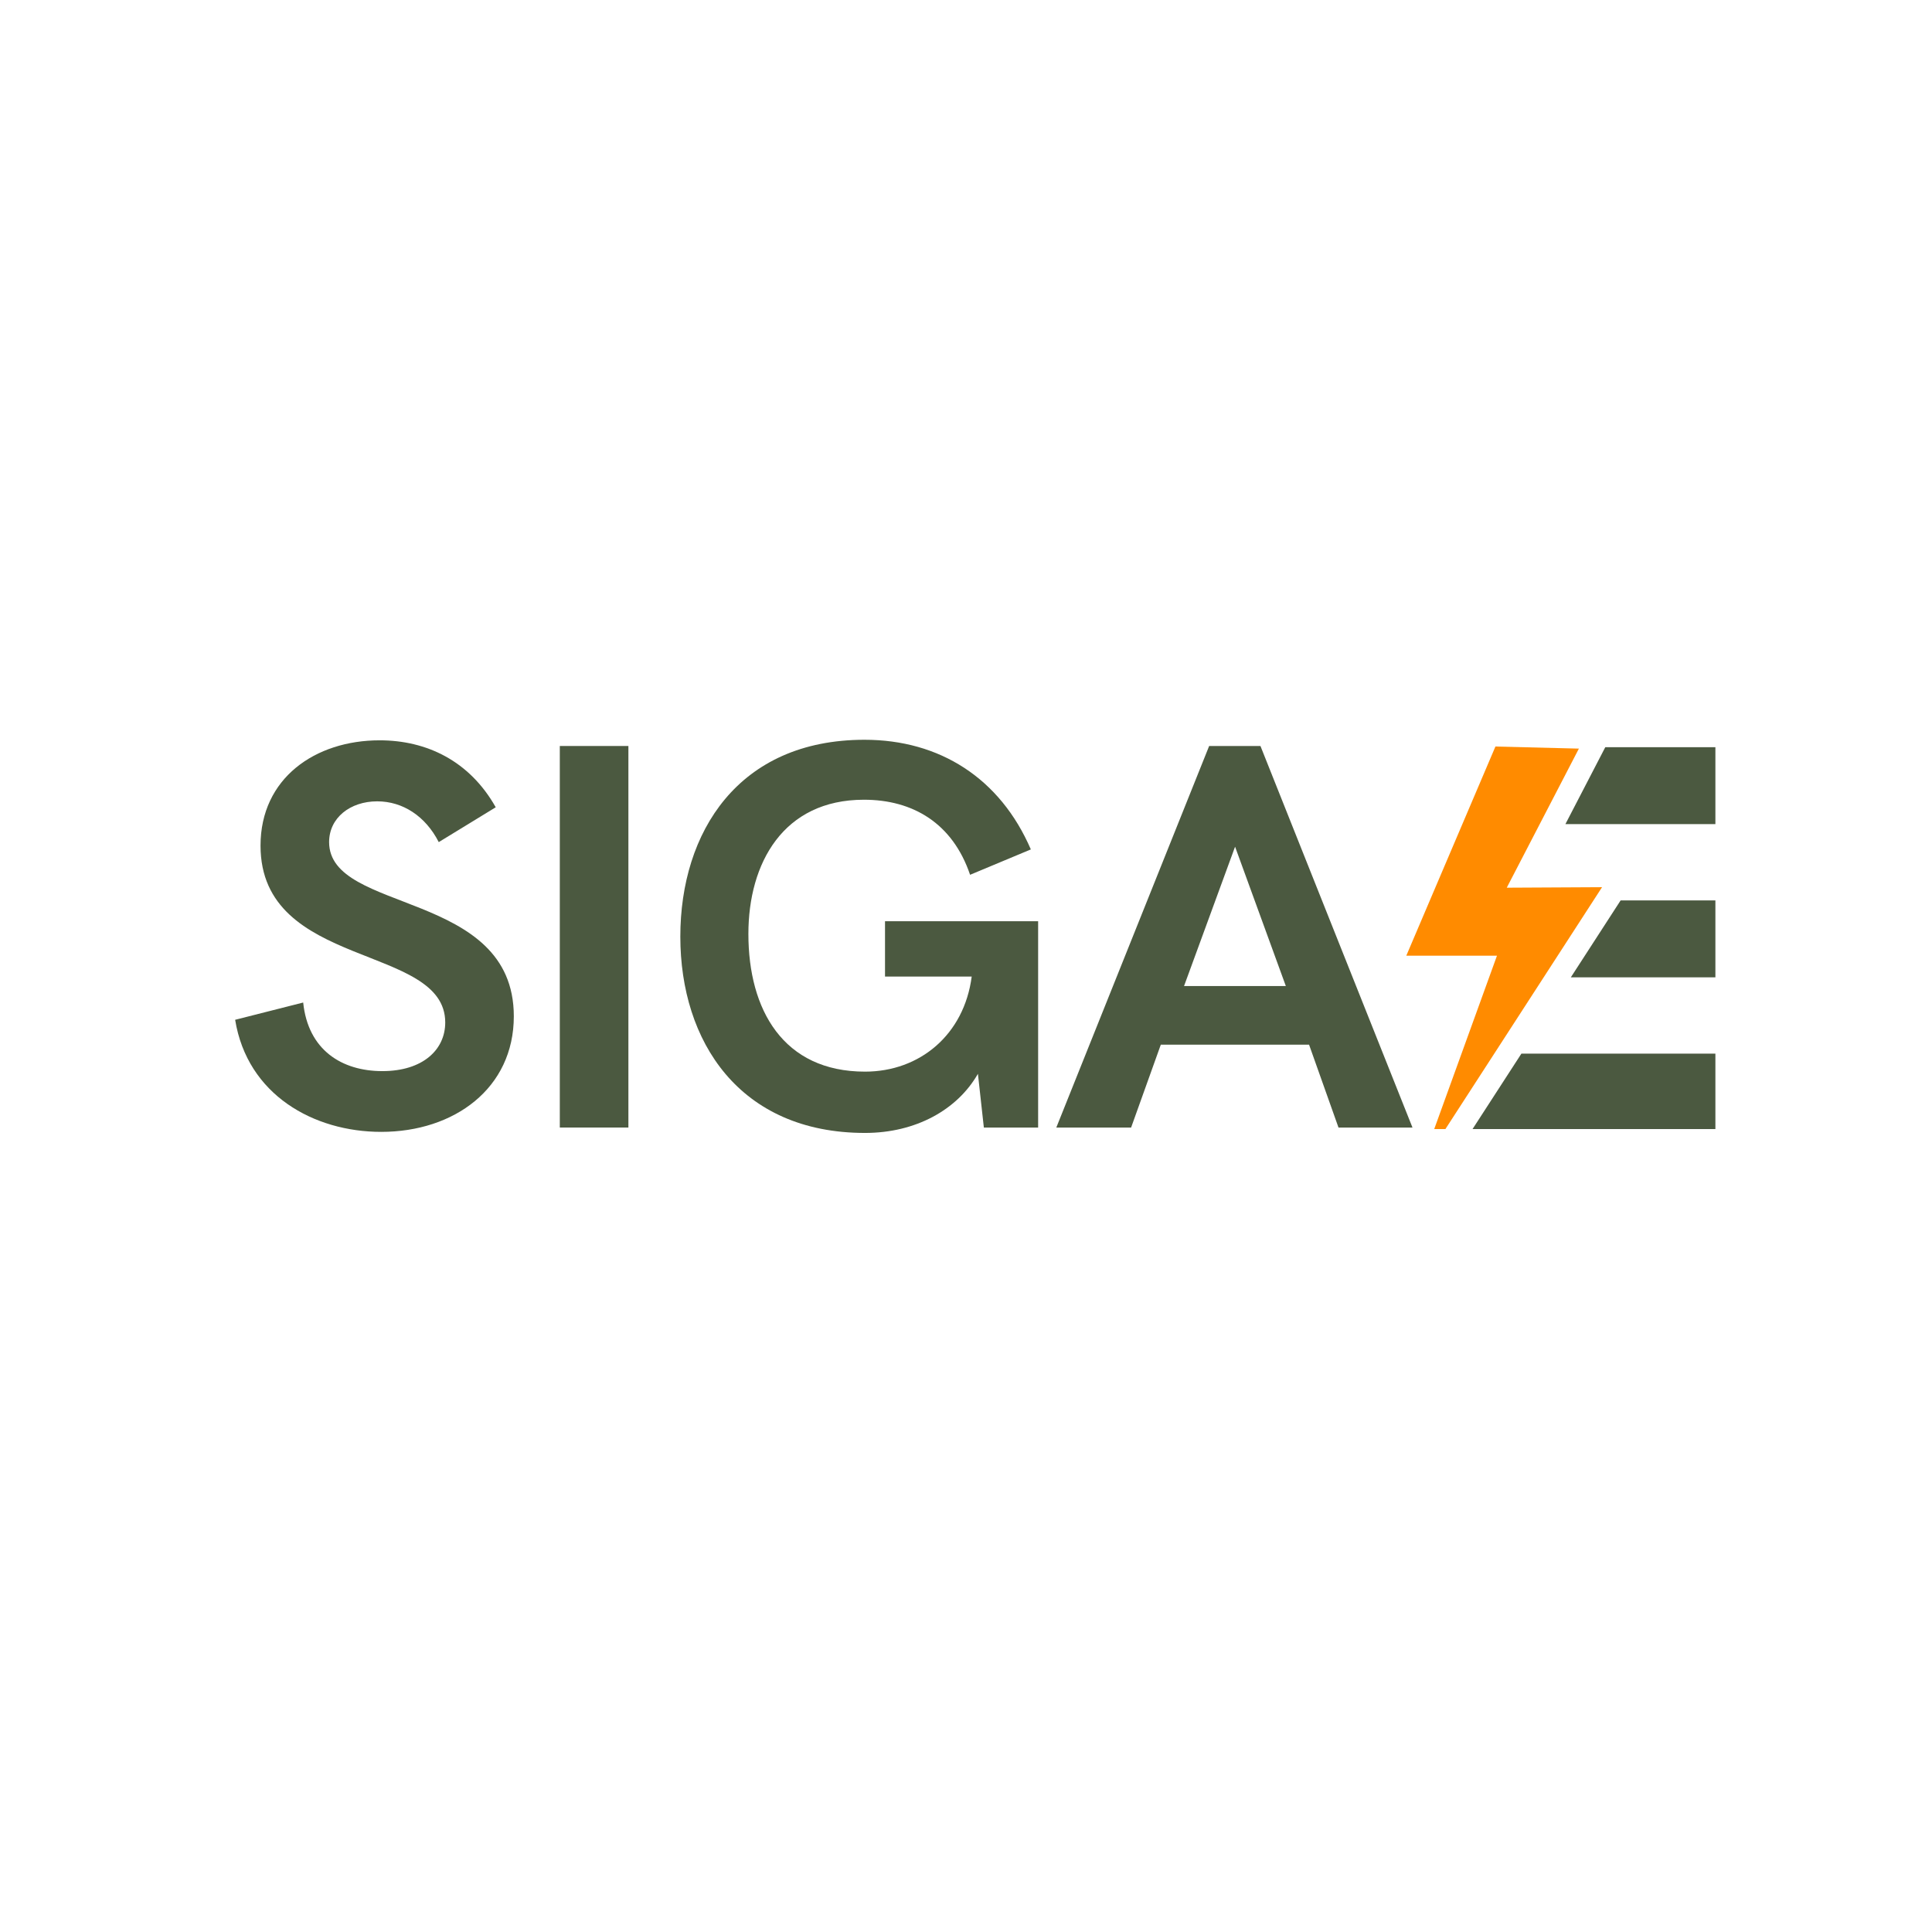
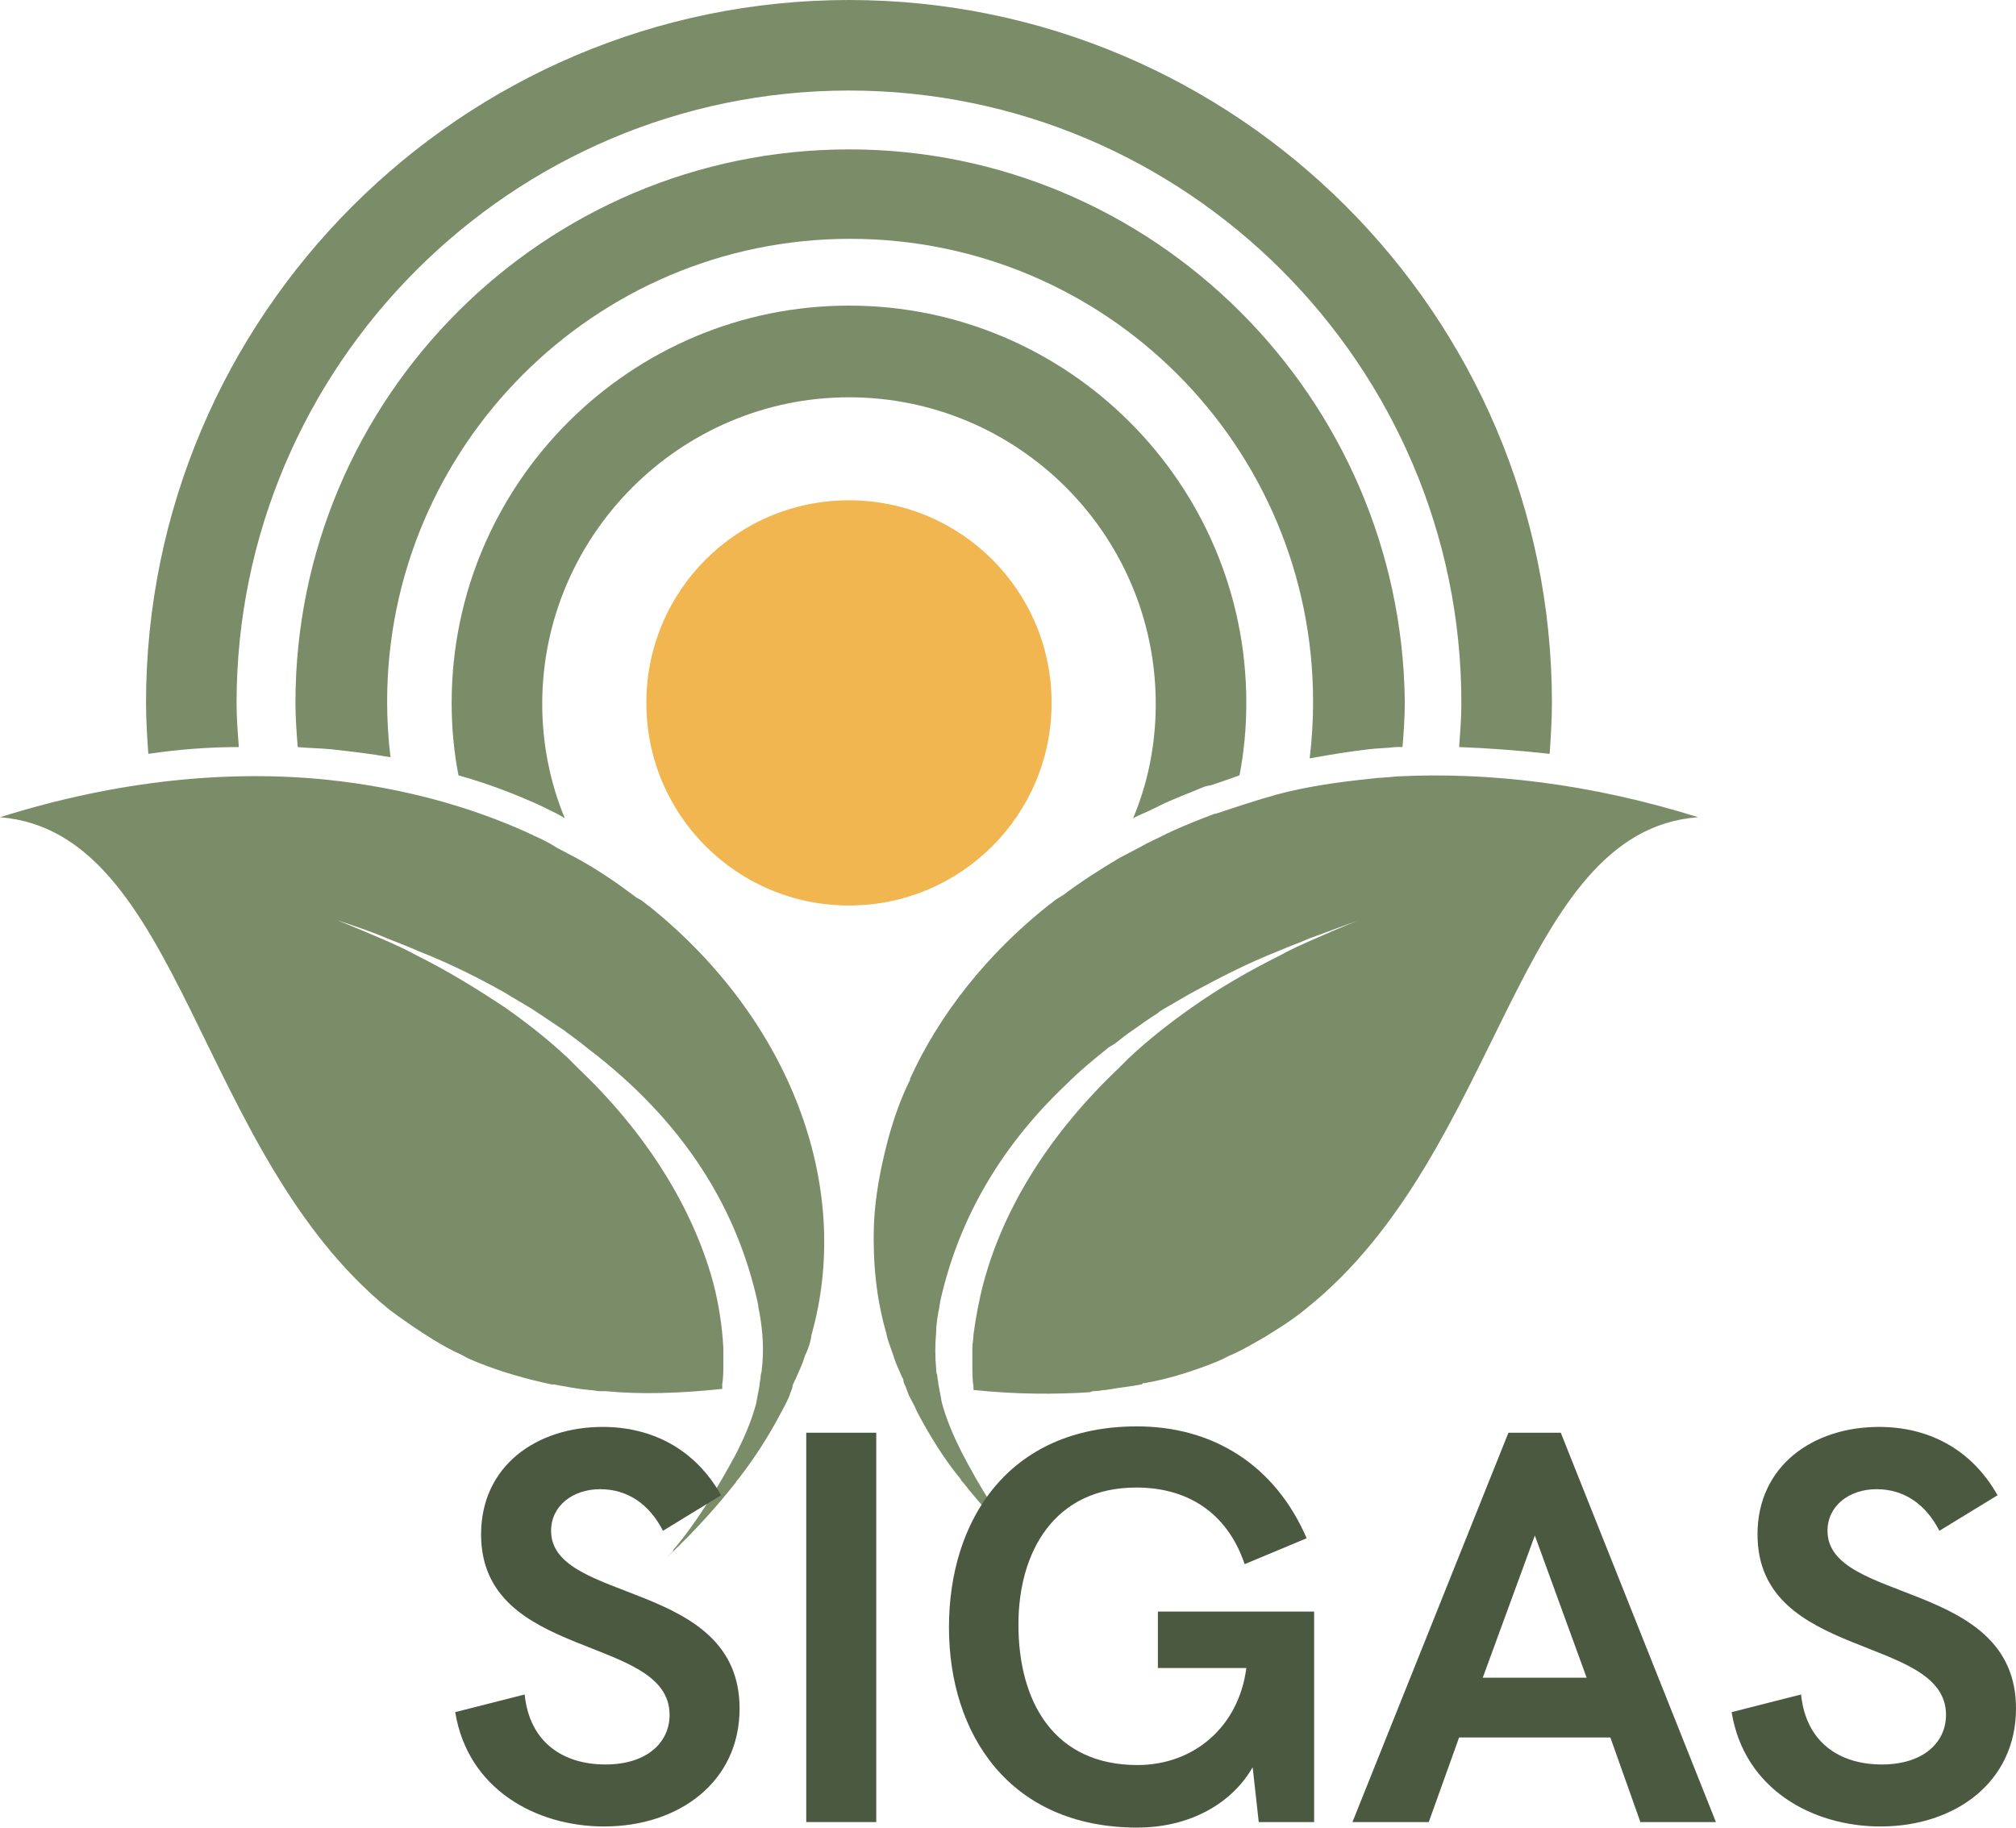
- <svg xmlns="http://www.w3.org/2000/svg" width="500" zoomAndPan="magnify" viewBox="0 0 375 375" height="500" preserveAspectRatio="xMidYMid meet" version="1.0">
+ <svg xmlns="http://www.w3.org/2000/svg" id="a" viewBox="0 0 791.75 717.79">
  <defs>
-     <g />
-     <clipPath id="6ee82a9814">
-       <path d="M 272.957 144.902 L 311 144.902 L 311 219.152 L 272.957 219.152 Z M 272.957 144.902 " clip-rule="nonzero" />
+     <clipPath id="b">
+       <rect y="304.69" width="323.91" height="308" fill="none" />
    </clipPath>
-     <clipPath id="fdcee8ebe0">
-       <path d="M 285 145 L 332.957 145 L 332.957 219.152 L 285 219.152 Z M 285 145 " clip-rule="nonzero" />
+     <clipPath id="c">
+       <rect x="342.57" y="303.35" width="324.76" height="308" fill="none" />
    </clipPath>
  </defs>
-   <g clip-path="url(#6ee82a9814)">
-     <path fill="#ff8b00" d="M 290.262 144.902 L 306.461 145.305 L 292.461 172.301 L 310.957 172.203 L 275.629 226.754 L 290.562 185.5 L 272.961 185.5 Z M 290.262 144.902 " fill-opacity="1" fill-rule="evenodd" />
+   <path d="m333.42,0C181.38,0,57.35,124.03,57.35,276.07c0,6.67.44,13.33.89,20.01,12-1.78,24.01-2.67,35.56-2.67-.44-5.78-.89-11.56-.89-17.34,0-132.48,108.03-240.51,240.51-240.51s240.51,108.03,240.51,240.51c0,5.78-.45,11.56-.89,17.34,11.56.44,23.56,1.33,35.56,2.67.45-6.67.89-13.34.89-20.01C609.49,123.59,485.46,0,333.42,0" fill="#7a8c68" />
+   <path d="m333.42,58.68c-119.59,0-217.39,97.36-217.39,217.39,0,5.78.44,11.56.89,17.34,4.44.44,8.89.44,13.33.89,8.01.89,15.56,1.78,23.12,3.11-.89-7.11-1.33-14.67-1.33-21.79,0-100.03,81.35-181.82,181.82-181.82s181.83,81.35,181.83,181.82c0,7.56-.44,14.67-1.33,22.23,7.56-1.33,15.11-2.67,23.12-3.56,3.55-.44,7.11-.44,10.67-.89h2.67c.45-5.78.89-11.56.89-17.79-1.33-119.58-98.69-216.94-218.28-216.94" fill="#7a8c68" />
+   <path d="m333.42,120.03c-85.8,0-156.04,69.8-156.04,156.04,0,9.78.89,19.11,2.67,28.45,11.11,3.11,21.79,7.11,32.45,12l1.78.89c2.67,1.33,4.89,2.22,7.56,4-5.78-13.78-8.89-29.34-8.89-44.9,0-66.24,54.23-120.47,120.47-120.47s120.48,53.79,120.48,120.47c0,16.01-3.11,31.12-8.9,44.9,2.22-1.33,4.89-2.22,7.56-3.56.89-.44,1.78-.89,2.67-1.33,5.33-2.67,11.56-4.89,17.78-7.56l1.78-.44h.45c4-1.33,8-2.67,11.56-4,1.78-9.34,2.67-18.67,2.67-28.45,0-86.24-70.24-156.04-156.04-156.04" fill="#7a8c68" />
+   <g clip-path="url(#b)" fill="none">
+     <path d="m316.08,532.58c-.89,3.11-2.22,5.78-3.56,8.89,0,.45-.44.45-.44.89-.44.89-.89,1.78-.89,2.67-.44,1.33-.89,2.22-1.33,3.56-.89,2.22-2.22,4.45-3.11,6.22-4.89,9.33-10.67,18.23-16.9,26.23-.44.44-.89.89-.89,1.33l-.45.44c-13.34,16.9-25.78,28.01-27.12,29.34.45-.44.89-.89,1.34-1.33.44-.45.89-.89,1.33-1.33q.44-.45.44-.89c8.45-9.78,17.34-24.01,24.9-38.23,3.11-6.22,5.78-12.45,7.56-19.11.44-2.22.89-4.89,1.33-7.11,0-1.33.44-2.22.44-3.55,0-.89.45-1.78.45-2.67.89-7.56.44-14.67-.89-22.22-.44-1.78-.44-3.11-.89-4.89-8-35.57-28.01-69.8-66.68-99.14l-2.22-1.78c-2.22-1.78-4.89-3.56-7.11-5.33-4-2.67-8-5.34-12-8.01-3.56-2.22-7.56-4.44-11.11-6.67-10.22-5.78-21.79-11.56-34.23-16.45-4.01-1.78-7.56-3.11-12.01-4.89-6.22-2.67-12.89-4.89-19.56-7.11,6.67,2.67,12.9,5.33,19.12,8,4,1.78,8,3.56,12,5.78,12.45,6.22,24.01,13.34,34.68,20.45,8.89,6.22,17.34,12.9,24.9,20.01,1.33,1.34,2.67,2.67,4,4.01,26.67,25.34,44.9,54.68,52.9,84.02,2.22,8.45,3.56,17.34,4.01,25.79v6.22c0,2.67,0,5.33-.45,8v1.78c-16.89,1.78-32.01,2.22-45.79.89h-2.22c-1.33,0-2.67-.44-4-.44-4.89-.45-9.34-1.33-14.23-2.22h-.89c-10.23-2.22-19.56-4.89-28.45-8.45-2.22-.89-4.45-1.78-6.67-3.11-4-1.78-8-4-11.56-6.22-5.78-3.56-11.56-7.56-16.89-11.56C76.91,452.56,71.57,326.75,0,320.97c46.68-14.67,90.24-18.67,128.92-14.67,28.9,3.11,55.13,10.22,78.69,20.9.45.44,1.33.44,1.78.89,3.11,1.33,6.67,3.11,9.33,4.89,2.67,1.33,5.78,3.11,8.45,4.45,8,4.44,15.11,9.33,22.23,14.67.44.44,1.33.89,2.22,1.33,1.33.89,2.22,1.78,3.55,2.67,54.68,44.01,80.03,109.36,63.57,168.04-.44,3.11-1.33,5.78-2.67,8.45" fill="#7a8c68" />
  </g>
-   <g clip-path="url(#fdcee8ebe0)">
-     <path fill="#4b5940" d="M 311.586 145.027 L 345.895 145.027 L 345.895 159.961 L 303.844 159.961 Z M 285.629 219.445 L 345.895 219.445 L 345.895 204.512 L 295.301 204.512 Z M 304.895 189.703 L 334.641 189.703 L 334.641 174.77 L 314.562 174.77 Z M 304.895 189.703 " fill-opacity="1" fill-rule="evenodd" />
+   <g clip-path="url(#c)" fill="none">
+     <path d="m666.84,320.97c-71.57,5.33-76.91,131.59-153.82,192.94-5.33,4.45-11.11,8.01-16.9,11.56-4,2.22-7.56,4.45-11.56,6.22-2.22.89-4.44,2.22-6.67,3.11-8.89,3.56-18.23,6.67-28.45,8.45-.44,0-.89,0-.89.44-4.44.89-9.33,1.33-14.22,2.22-1.33,0-2.67.44-4,.44-.89,0-1.33,0-2.22.45-13.78.89-28.9.89-45.79-.89v-1.33c-.44-2.67-.44-5.34-.44-8.01v-7.11c0-1.78.44-3.56.44-5.34.89-6.67,2.22-13.78,4-20.45,8.01-29.79,26.23-58.68,52.91-84.02l4-4c7.56-7.11,16.01-13.79,24.9-20.01,10.67-7.56,22.23-14.22,34.68-20.45,4-2.22,8-4,12-5.78,6.22-2.67,12.9-5.78,19.12-8-6.67,2.22-13.34,4.89-19.56,7.11-4,1.78-8,3.11-12.01,4.89-12.45,4.89-23.56,10.67-34.23,16.45-4,2.22-7.56,4.44-11.56,6.67-.45.45-.89.45-1.33.89l-.45.44c-3.56,2.22-6.67,4.45-9.78,6.67-2.67,1.78-4.89,3.55-7.11,5.33l-2.22,1.33c-6.22,4.89-12.01,9.78-17.34,15.11-27.12,25.79-42.23,54.68-48.9,84.02-.44,1.78-.44,3.11-.89,4.89-.44,2.67-.89,5.34-.89,8.01-.45,4.89-.45,9.78,0,14.22,0,.89,0,1.78.44,2.67,0,1.33.44,2.67.44,3.56.45,2.22.89,4.89,1.33,7.11,1.78,6.67,4.45,12.89,7.56,19.11,7.56,14.67,16.45,28.9,24.9,38.23,0,.44.45.44.45.89.44.45.89.89,1.33,1.33l.44.45c-3.56-3.11-14.67-13.78-26.23-28.45l-.44-.44c-.45-.45-.45-.89-.89-1.33-6.22-7.56-12.01-16.9-16.9-26.23-.89-2.22-2.22-4.45-3.11-6.22-.44-1.33-.89-2.22-1.33-3.56-.44-.89-.89-1.78-.89-2.67,0-.45-.44-.89-.44-.89-1.33-3.11-2.67-5.78-3.56-8.89-.89-2.67-2.22-5.78-2.67-8.45-4-13.78-5.33-28.01-4.89-42.23.44-11.56,2.67-23.11,5.78-34.68,2.22-8,4.89-15.56,8.44-22.67v-.44c11.56-25.34,30.23-48.9,54.24-68.02,1.33-.89,2.22-1.78,3.56-2.67.89-.44,1.33-.89,2.22-1.33,7.11-5.33,14.67-10.22,22.23-14.67,2.67-1.34,5.78-3.11,8.45-4.45,3.11-1.78,6.22-3.11,9.78-4.89.44-.44,1.33-.44,1.78-.89,5.78-2.67,11.56-4.89,17.34-7.11h.44c8.01-2.67,16.01-5.34,24.01-7.56,11.56-3.11,24.01-4.89,36.9-6.22,3.56-.45,6.67-.45,10.22-.89,35.57-1.78,75.58,2.67,118.26,16.01" fill="#7a8c68" />
  </g>
-   <g fill="#4b5940" fill-opacity="1">
-     <g transform="translate(43.28291, 218.8555)">
-       <g>
-         <path d="M 30.715 0.84 C 44.867 0.84 56.449 -7.602 56.449 -21.594 C 56.449 -46.176 20.598 -41.461 20.598 -55.402 C 20.598 -60.117 24.688 -63.316 29.93 -63.316 C 34.906 -63.316 39.309 -60.434 41.879 -55.402 L 52.938 -62.164 C 47.855 -71.176 39.52 -75.16 30.398 -75.16 C 17.926 -75.16 7.285 -67.824 7.285 -54.719 C 7.285 -30.609 43.137 -35.746 43.137 -20.391 C 43.137 -15.148 38.84 -10.953 30.926 -10.953 C 23.062 -10.953 16.512 -15.043 15.566 -24.266 L 2.359 -20.914 C 4.719 -6.344 17.609 0.84 30.715 0.84 Z M 30.715 0.84 " />
-       </g>
-     </g>
-   </g>
-   <g fill="#4b5940" fill-opacity="1">
-     <g transform="translate(99.11982, 218.8555)">
-       <g>
-         <path d="M 9.539 0 L 22.852 0 L 22.852 -74.059 L 9.539 -74.059 Z M 9.539 0 " />
-       </g>
-     </g>
-   </g>
-   <g fill="#4b5940" fill-opacity="1">
-     <g transform="translate(127.7542, 218.8555)">
-       <g>
-         <path d="M 40.148 1.047 C 50.004 1.047 58.074 -3.461 62.059 -10.43 L 63.211 0 L 73.746 0 L 73.746 -40.043 L 44.027 -40.043 L 44.027 -29.301 L 60.852 -29.301 C 59.383 -18.031 50.789 -10.852 40.148 -10.852 C 24.266 -10.852 17.508 -22.852 17.508 -37.582 C 17.508 -51.312 24.266 -63.629 39.938 -63.629 C 49.375 -63.629 57.129 -59.121 60.539 -49.059 L 72.332 -53.984 C 66.355 -67.824 54.613 -75.266 40.043 -75.266 C 15.566 -75.266 4.297 -57.34 4.297 -37.055 C 4.297 -16.719 15.777 1.047 40.148 1.047 Z M 40.148 1.047 " />
-       </g>
-     </g>
-   </g>
-   <g fill="#4b5940" fill-opacity="1">
-     <g transform="translate(204.3992, 218.8555)">
-       <g>
-         <path d="M 0.629 0 L 15.148 0 L 20.914 -16.09 L 49.688 -16.09 L 55.402 0 L 69.762 0 L 40.254 -74.059 L 30.297 -74.059 Z M 25.422 -27.465 L 35.328 -54.512 L 45.18 -27.465 Z M 25.422 -27.465 " />
-       </g>
-     </g>
-   </g>
+   <path d="m333.42,196.49c-44.01,0-79.58,35.56-79.58,79.58s35.57,79.57,79.58,79.57,79.58-35.56,79.58-79.57-35.57-79.58-79.58-79.58Z" fill="#f2b650" />
+   <path d="m237.32,717.35c29.22,0,53.14-17.42,53.14-46.32,0-50.76-74.03-41.02-74.03-69.8,0-9.74,8.44-16.34,19.27-16.34s19.37,5.95,24.67,16.34l22.84-13.96c-10.5-18.61-27.71-26.84-46.54-26.84-25.76,0-47.73,15.15-47.73,42.21,0,49.78,74.03,39.18,74.03,70.89,0,10.82-8.88,19.48-25.21,19.48s-29.77-8.44-31.71-27.49l-27.27,6.93c4.87,30.09,31.49,44.91,58.55,44.91Z" fill="#4b5940" />
+   <path d="m316.64,715.63h27.49v-152.92h-27.49v152.92Z" fill="#4b5940" />
+   <path d="m446.73,717.79c20.34,0,37.01-9.31,45.23-23.7l2.39,21.54h21.75v-82.68h-61.36v22.18h34.74c-3.03,23.27-20.78,38.1-42.75,38.1-32.79,0-46.76-24.79-46.76-55.2,0-28.35,13.96-53.79,46.32-53.79,19.48,0,35.49,9.31,42.53,30.09l24.35-10.17c-12.34-28.57-36.58-43.94-66.67-43.94-50.54,0-73.81,37.02-73.81,78.9s23.7,78.68,74.03,78.68Z" fill="#4b5940" />
+   <path d="m531.14,715.63h29.98l11.91-33.22h59.42l11.79,33.22h29.66l-60.93-152.92h-20.56l-61.26,152.92Zm51.19-56.71l20.45-55.84,20.35,55.84h-40.8Z" fill="#4b5940" />
+   <path d="m738.61,717.35c29.22,0,53.14-17.42,53.14-46.32,0-50.76-74.03-41.02-74.03-69.8,0-9.74,8.44-16.34,19.27-16.34s19.37,5.95,24.67,16.34l22.84-13.96c-10.5-18.61-27.71-26.84-46.54-26.84-25.76,0-47.73,15.15-47.73,42.21,0,49.78,74.03,39.18,74.03,70.89,0,10.82-8.88,19.48-25.21,19.48s-29.77-8.44-31.71-27.49l-27.27,6.93c4.87,30.09,31.49,44.91,58.55,44.91Z" fill="#4b5940" />
</svg>
